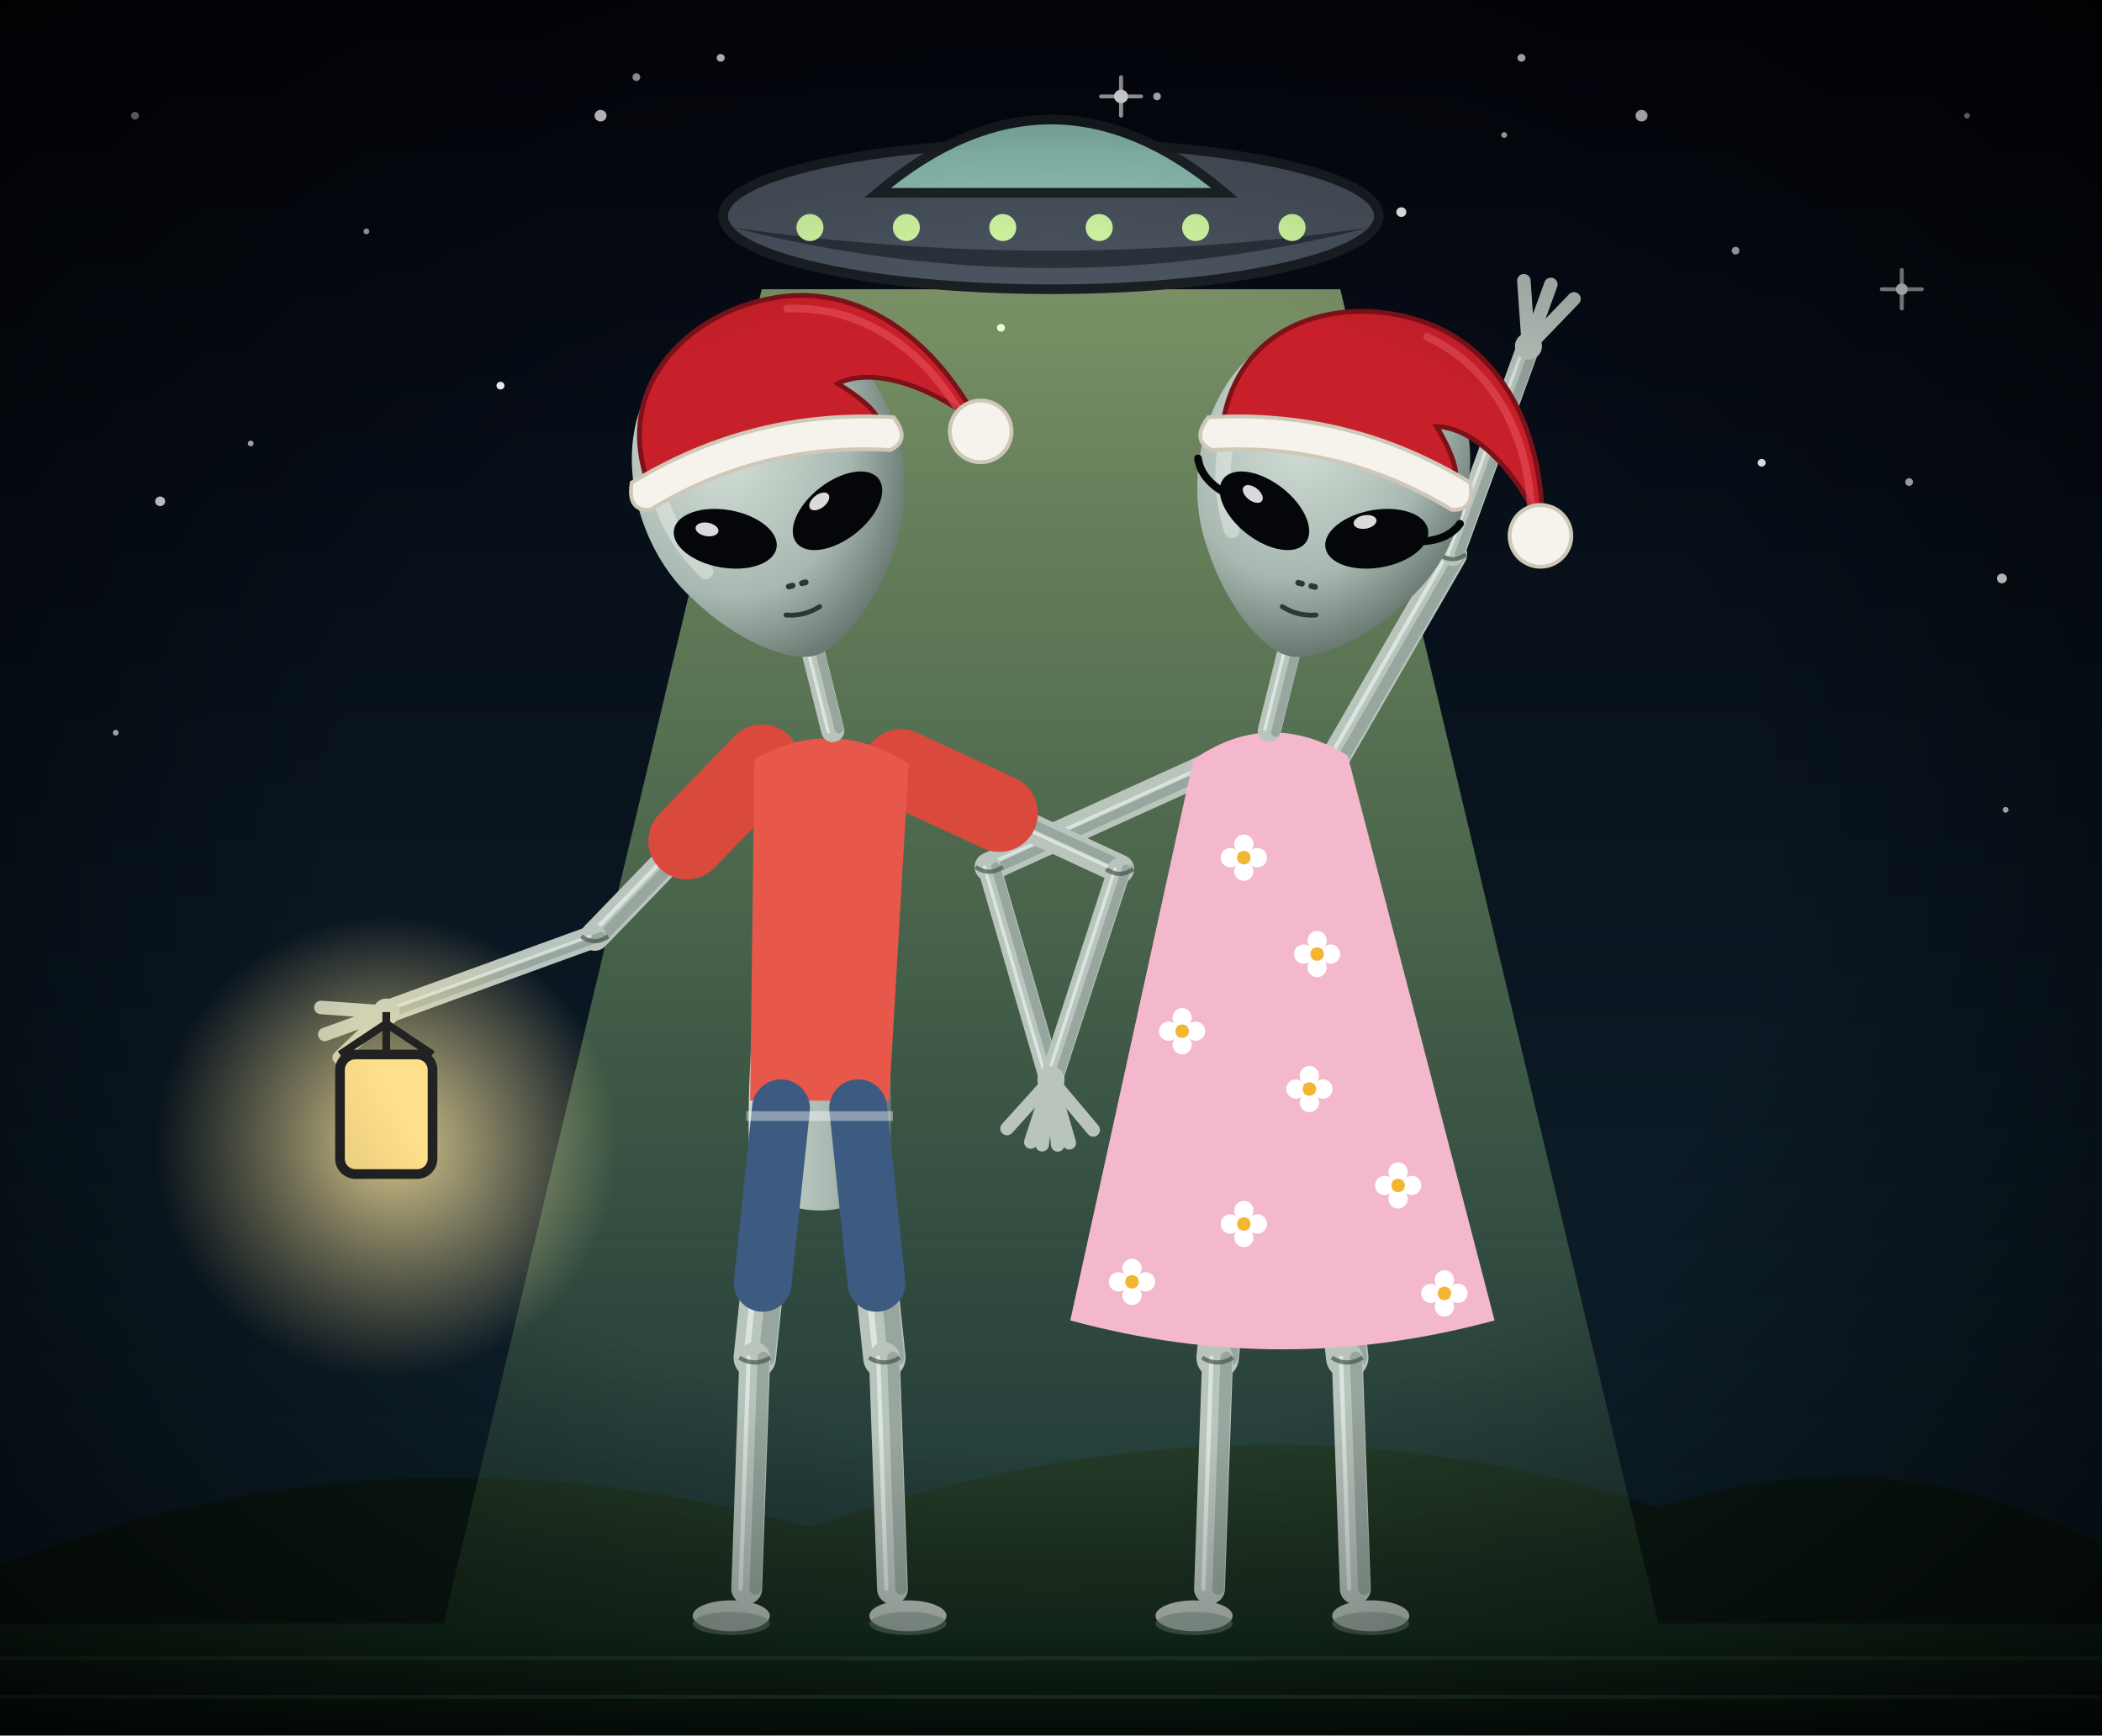
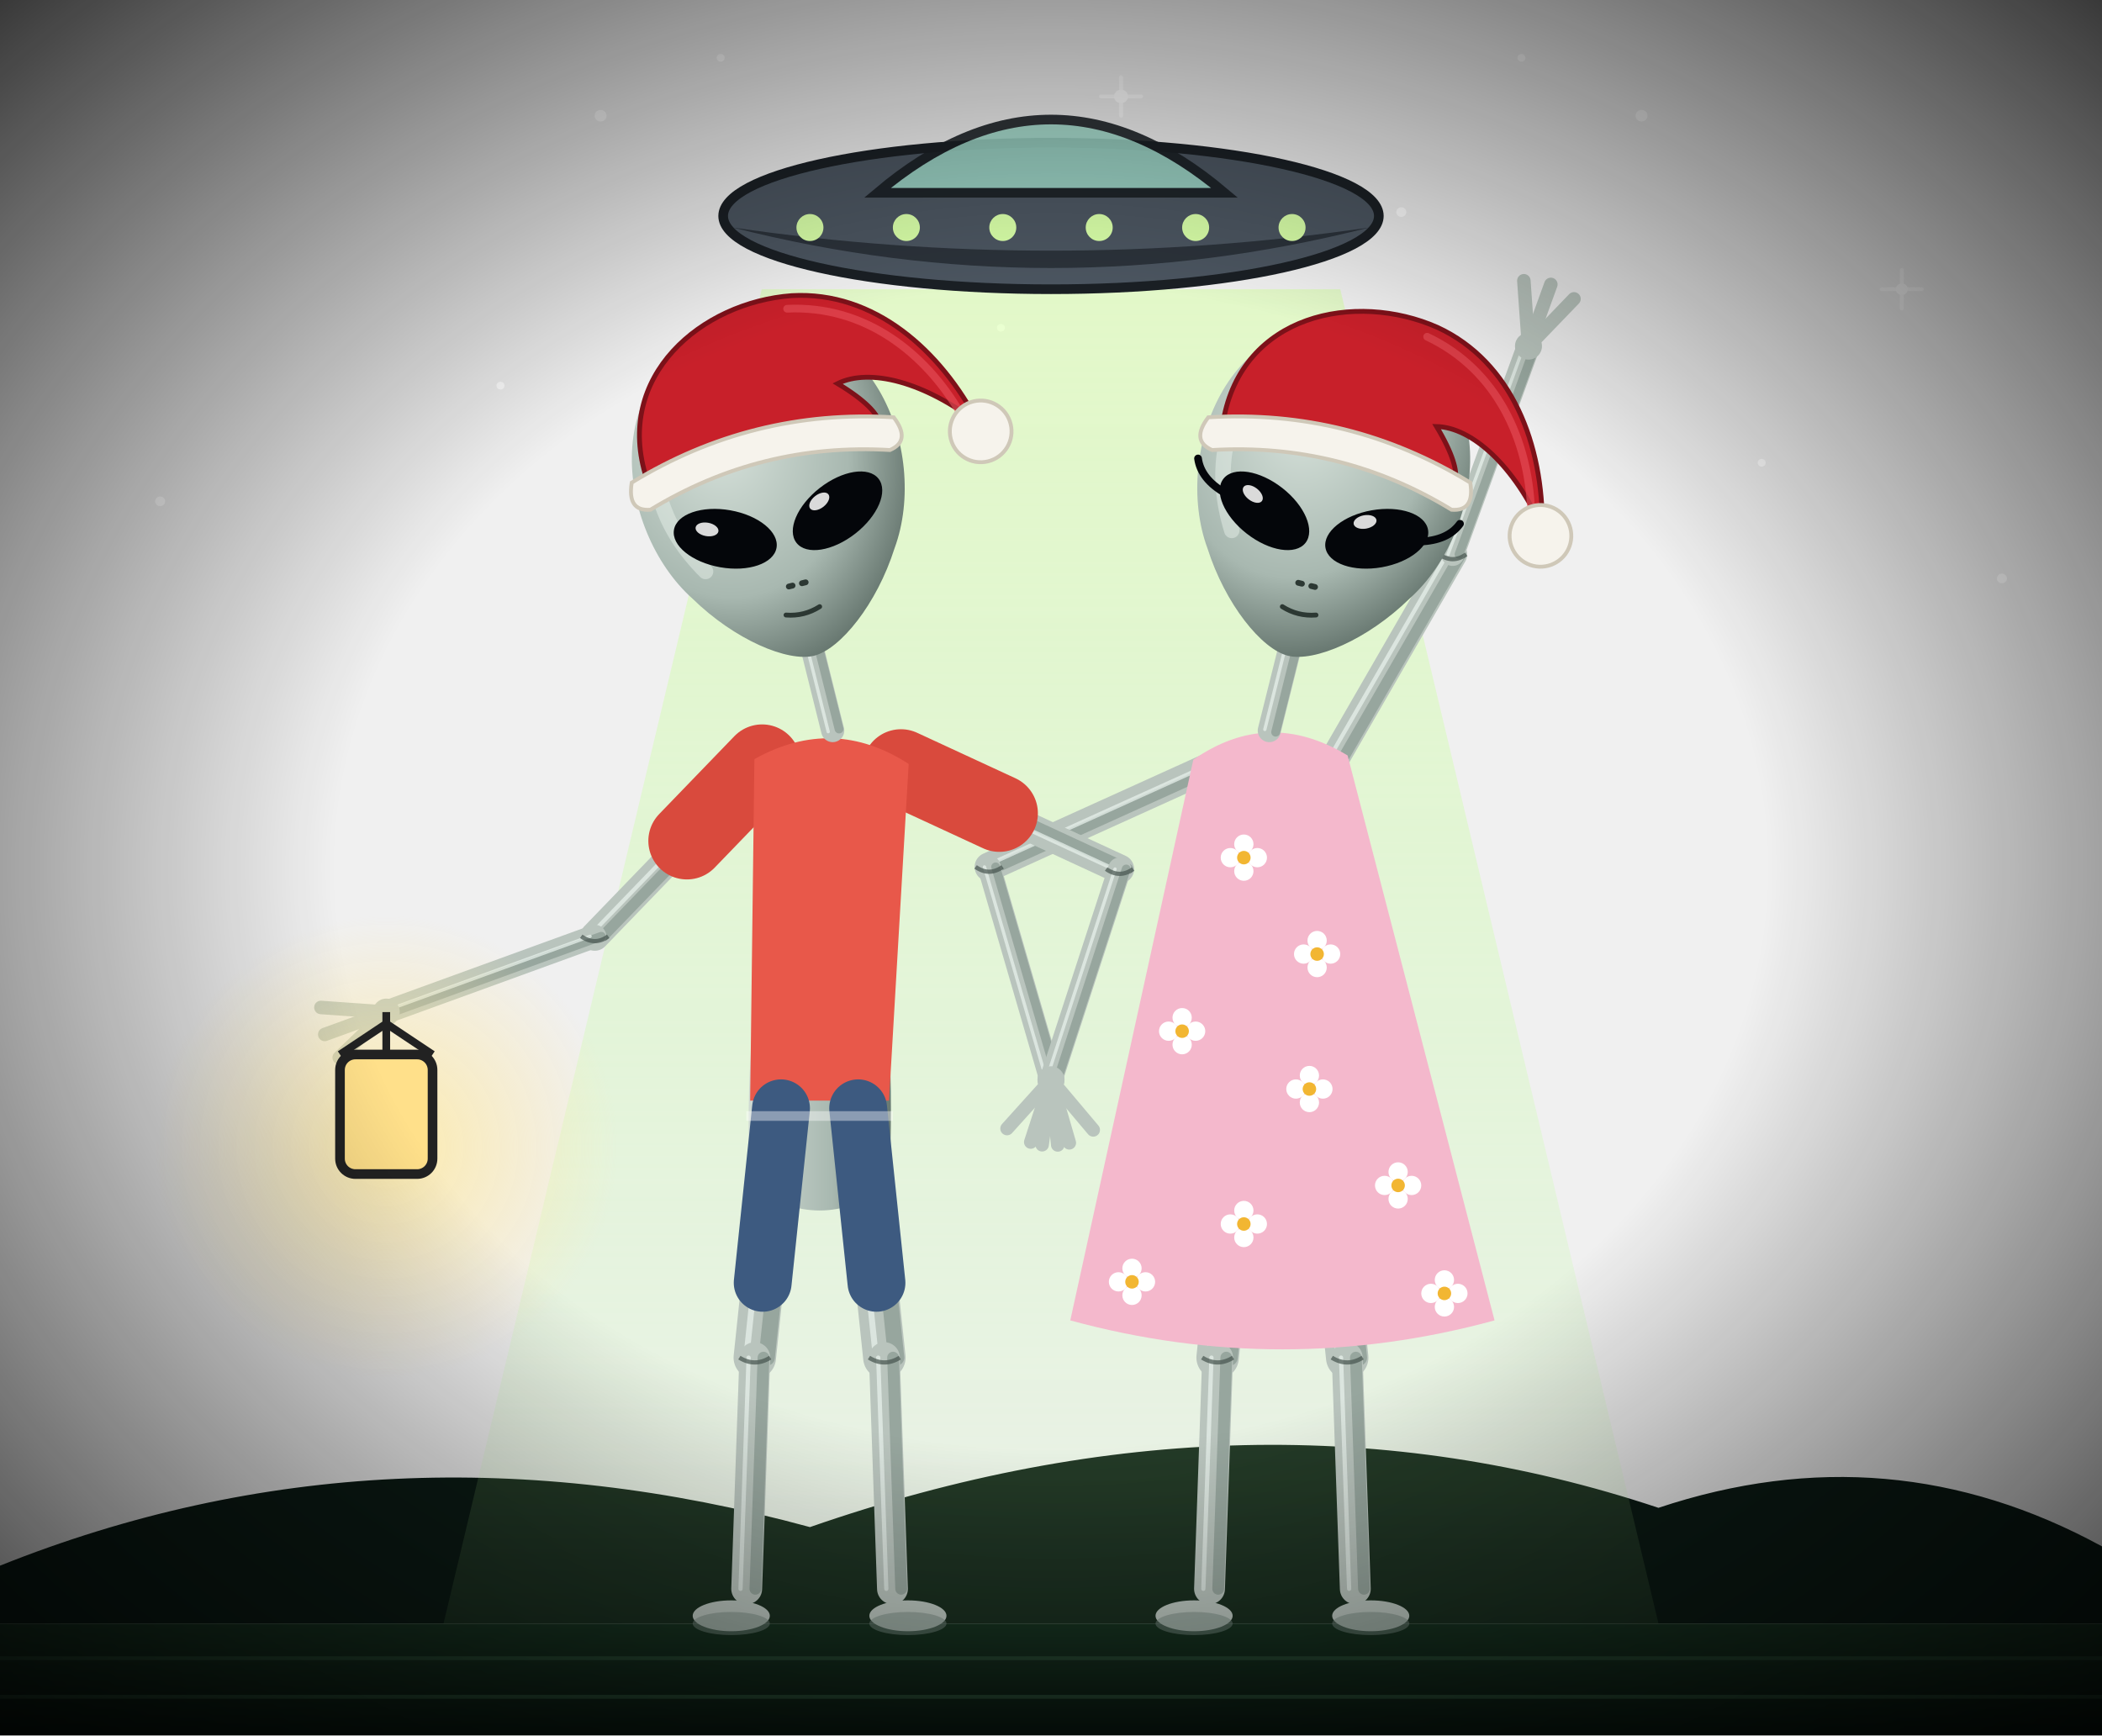
<svg xmlns="http://www.w3.org/2000/svg" viewBox="0 0 1090 900" width="1090" height="900">
  <defs>
    <linearGradient id="wall" x1="0" y1="0" x2="0" y2="1">
      <stop offset="0" stop-color="#050a09" />
      <stop offset="1" stop-color="#132320" />
    </linearGradient>
    <linearGradient id="plastic" x1="0" y1="0" x2="1" y2="0">
      <stop offset="0" stop-color="#cfdad3" />
      <stop offset=".55" stop-color="#a8b8b0" />
      <stop offset="1" stop-color="#5d6f67" />
    </linearGradient>
    <radialGradient id="plastichead" cx=".35" cy=".3" r=".8">
      <stop offset="0" stop-color="#d7e2db" />
      <stop offset=".6" stop-color="#a8b8b0" />
      <stop offset="1" stop-color="#52625b" />
    </radialGradient>
    <linearGradient id="beam" x1="0" y1="0" x2="0" y2="1">
      <stop offset="0" stop-color="#a8ffd8" stop-opacity=".30" />
      <stop offset="1" stop-color="#a8ffd8" stop-opacity="0" />
    </linearGradient>
    <linearGradient id="floor" x1="0" y1="0" x2="0" y2="1">
      <stop offset="0" stop-color="#1c2825" />
      <stop offset="1" stop-color="#0a0f0e" />
    </linearGradient>
    <radialGradient id="vig" cx=".5" cy=".5" r=".75">
      <stop offset=".45" stop-color="#000" stop-opacity="0" />
      <stop offset="1" stop-color="#000" stop-opacity=".85" />
    </radialGradient>
    <radialGradient id="snowg" cx=".35" cy=".3" r=".8">
      <stop offset="0" stop-color="#fff" />
      <stop offset="1" stop-color="#B7C6DA" />
    </radialGradient>
    <radialGradient id="lanternglow" cx=".5" cy=".5" r=".5">
      <stop offset="0" stop-color="#ffe9a0" stop-opacity=".85" />
      <stop offset="1" stop-color="#ffe9a0" stop-opacity="0" />
    </radialGradient>
    <filter id="soft" x="-50%" y="-50%" width="200%" height="200%">
      <feGaussianBlur stdDeviation="3" />
    </filter>
    <filter id="shadow" x="-30%" y="-10%" width="160%" height="130%">
      <feColorMatrix type="matrix" values="0 0 0 0 0  0 0 0 0 0  0 0 0 0 0  0 0 0 .55 0" />
      <feGaussianBlur stdDeviation="7" />
    </filter>
    <filter id="fog" x="-30%" y="-100%" width="160%" height="300%">
      <feGaussianBlur stdDeviation="26" />
    </filter>
    <clipPath id="floorclip">
      <rect y="842" width="1090" height="58" />
    </clipPath>
  </defs>
  <style>@media (prefers-reduced-motion: no-preference) {@keyframes bob-male {0.00% {transform:rotate(0deg)}72.41% {transform:rotate(0deg)}72.41% {transform:rotate(0deg)}74.02% {transform:rotate(-6deg)}75.63% {transform:rotate(5deg)}77.24% {transform:rotate(-4deg)}78.85% {transform:rotate(3deg)}80.46% {transform:rotate(-1.5deg)}82.07% {transform:rotate(0deg)}100.00% {transform:rotate(0deg)}} .hb-male {animation: bob-male 29s ease-in-out infinite; transform-origin: 0px 236px}@keyframes bob-female {0.00% {transform:rotate(0deg)}65.85% {transform:rotate(0deg)}65.85% {transform:rotate(0deg)}66.99% {transform:rotate(-6deg)}68.13% {transform:rotate(5deg)}69.27% {transform:rotate(-4deg)}70.41% {transform:rotate(3deg)}71.54% {transform:rotate(-1.5deg)}72.68% {transform:rotate(0deg)}100.00% {transform:rotate(0deg)}} .hb-female {animation: bob-female 41s ease-in-out infinite; transform-origin: 0px 236px}@keyframes fall{to{transform:translateY(900px)}} .fall{animation:fall linear infinite}@keyframes sway{from{transform:translateX(-22px)}to{transform:translateX(22px)}} .sway{animation:sway ease-in-out infinite alternate}@keyframes drift{from{transform:translateX(-45px)}to{transform:translateX(45px)}} .drift{animation:drift 11s ease-in-out infinite alternate}@keyframes hover{from{transform:translateY(-5px)}to{transform:translateY(7px)}} .hover{animation:hover 3.6s ease-in-out infinite alternate}@keyframes flash{0%,100%,12%,48%,62%{opacity:0}1%{opacity:.22}3%{opacity:0}5%{opacity:.16}9%{opacity:0}51%{opacity:.2}53%{opacity:0}55%{opacity:.14}59%{opacity:0}} .flash{animation:flash 13s linear infinite}@keyframes bolta{0%,100%,12%,62%{opacity:0}1%{opacity:1}3%{opacity:0}5%{opacity:1}9%{opacity:0}} .bolta{animation:bolta 13s linear infinite}@keyframes boltb{0%,100%,48%,62%{opacity:0}51%{opacity:1}53%{opacity:0}55%{opacity:1}59%{opacity:0}} .boltb{animation:boltb 13s linear infinite}}</style>
  <defs>
    <linearGradient id="ubeam" x1="0" y1="0" x2="0" y2="1">
      <stop offset="0" stop-color="#d8ffa8" stop-opacity=".55" />
      <stop offset="1" stop-color="#b6ff9a" stop-opacity=".08" />
    </linearGradient>
    <linearGradient id="nsky" x1="0" y1="0" x2="0" y2="1">
      <stop offset="0" stop-color="#04060f" />
      <stop offset="1" stop-color="#0f2430" />
    </linearGradient>
    <linearGradient id="field" x1="0" y1="0" x2="0" y2="1">
      <stop offset="0" stop-color="#16301f" />
      <stop offset="1" stop-color="#07120c" />
    </linearGradient>
  </defs>
-   <rect width="1090" height="900" fill="url(#nsky)" />
-   <circle cx="70" cy="60" r="2" fill="#fff" opacity=".8" />
-   <circle cx="190" cy="120" r="1.5" fill="#fff" opacity=".8" />
-   <circle cx="330" cy="40" r="2" fill="#fff" opacity=".8" />
-   <circle cx="470" cy="90" r="1.5" fill="#fff" opacity=".8" />
-   <circle cx="600" cy="50" r="2" fill="#fff" opacity=".8" />
-   <circle cx="780" cy="70" r="1.5" fill="#fff" opacity=".8" />
-   <circle cx="900" cy="130" r="2" fill="#fff" opacity=".8" />
-   <circle cx="1020" cy="60" r="1.5" fill="#fff" opacity=".8" />
-   <circle cx="130" cy="230" r="1.5" fill="#fff" opacity=".8" />
-   <circle cx="990" cy="250" r="2" fill="#fff" opacity=".8" />
-   <circle cx="60" cy="380" r="1.5" fill="#fff" opacity=".8" />
-   <circle cx="1040" cy="420" r="1.5" fill="#fff" opacity=".8" />
  <g transform="scale(1.038095 1)">
    <defs>
      <radialGradient id="nightsky-m" cx=".4" cy=".4" r=".7">
        <stop offset="0" stop-color="#FFFDF0" />
        <stop offset="1" stop-color="#D5D2B8" />
      </radialGradient>
    </defs>
    <g fill="#fff">
      <circle cx="300" cy="60" r="3" />
      <circle cx="420" cy="120" r="2.5" />
      <circle cx="560" cy="50" r="3.5" />
      <circle cx="700" cy="110" r="2.5" />
      <circle cx="820" cy="60" r="3" />
      <circle cx="950" cy="150" r="3" />
      <circle cx="80" cy="260" r="2.5" />
      <circle cx="1000" cy="300" r="2.5" />
      <circle cx="250" cy="200" r="2" />
      <circle cx="640" cy="190" r="2" />
      <circle cx="880" cy="240" r="2" />
      <circle cx="500" cy="170" r="2" />
      <circle cx="360" cy="30" r="2" />
      <circle cx="760" cy="30" r="2" />
    </g>
    <g stroke="#fff" stroke-width="2" stroke-linecap="round" opacity=".7">
      <path d="M 560 40 v 20 M 550 50 h 20 M 950 140 v 20 M 940 150 h 20" />
    </g>
  </g>
  <path d="M 0 812 Q 200 732 420 792 Q 650 712 860 782 Q 980 742 1090 802 L 1090 842 L 0 842 Z" fill="#0b1a14" />
  <g class="hover">
    <path d="M 395 150 L 695 150 L 860 842 L 230 842 Z" fill="url(#ubeam)" />
    <ellipse cx="545" cy="112" rx="170" ry="38" fill="#4b5560" stroke="#1a1f24" stroke-width="5" />
    <path d="M 455 100 Q 545 24 635 100 Z" fill="#9fd8c9" stroke="#1a1f24" stroke-width="5" opacity=".9" />
    <path d="M 380 118 Q 545 160 710 118 Q 545 142 380 118 Z" fill="#2b323a" />
    <g fill="#d8ffa8">
      <circle cx="420" cy="118" r="7" />
      <circle cx="470" cy="118" r="7" />
      <circle cx="520" cy="118" r="7" />
      <circle cx="570" cy="118" r="7" />
      <circle cx="620" cy="118" r="7" />
      <circle cx="670" cy="118" r="7" />
    </g>
  </g>
  <rect y="842" width="1090" height="58" fill="url(#field)" />
  <g stroke="#2b4d37" stroke-width="2" opacity=".6">
    <path d="M 0 860 H 1090 M 0 880 H 1090" />
  </g>
  <g transform="translate(665 574.8)">
    <path d="M -20.0 0.0 L -33.6 129.3" stroke="#b9c4bd" stroke-width="22" stroke-linecap="round" fill="none" />
    <path d="M -13.8 0.0 L -27.4 129.3" stroke="#76877f" stroke-width="8.4" stroke-linecap="round" fill="none" opacity=".5" />
    <path d="M -24.4 0.0 L -38.0 129.3" stroke="#eaf3ee" stroke-width="3.1" stroke-linecap="round" fill="none" opacity=".7" />
    <path d="M -33.6 129.3 L -37.8 249.2" stroke="#b9c4bd" stroke-width="16" stroke-linecap="round" fill="none" />
    <path d="M -29.1 129.3 L -33.3 249.2" stroke="#76877f" stroke-width="6.1" stroke-linecap="round" fill="none" opacity=".5" />
    <path d="M -36.8 129.3 L -41.0 249.2" stroke="#eaf3ee" stroke-width="2.2" stroke-linecap="round" fill="none" opacity=".7" />
    <path d="M -41.6 129.3 Q -33.6 134.3 -25.6 129.3" stroke="#46544e" stroke-width="2.2" fill="none" opacity=".7" />
    <ellipse cx="-45.8" cy="263.2" rx="20" ry="8" fill="#b9c4bd" />
    <ellipse cx="-45.8" cy="267.2" rx="20" ry="6" fill="#76877f" opacity=".5" />
    <path d="M 20.0 0.0 L 33.6 129.3" stroke="#b9c4bd" stroke-width="22" stroke-linecap="round" fill="none" />
    <path d="M 26.2 0.0 L 39.7 129.3" stroke="#76877f" stroke-width="8.4" stroke-linecap="round" fill="none" opacity=".5" />
    <path d="M 15.6 0.0 L 29.2 129.3" stroke="#eaf3ee" stroke-width="3.1" stroke-linecap="round" fill="none" opacity=".7" />
    <path d="M 33.6 129.3 L 37.8 249.2" stroke="#b9c4bd" stroke-width="16" stroke-linecap="round" fill="none" />
    <path d="M 38.1 129.3 L 42.3 249.2" stroke="#76877f" stroke-width="6.1" stroke-linecap="round" fill="none" opacity=".5" />
    <path d="M 30.4 129.3 L 34.6 249.2" stroke="#eaf3ee" stroke-width="2.2" stroke-linecap="round" fill="none" opacity=".7" />
    <path d="M 25.6 129.3 Q 33.6 134.3 41.6 129.3" stroke="#46544e" stroke-width="2.2" fill="none" opacity=".7" />
    <ellipse cx="45.8" cy="263.2" rx="20" ry="8" fill="#b9c4bd" />
    <ellipse cx="45.8" cy="267.2" rx="20" ry="6" fill="#76877f" opacity=".5" />
    <path d="M -38.2 -176.8 Q -7.1 -203.9 25.8 -179.0 Q 22.1 -110.4 22.1 -110.4 Q 44.0 -40 40 40 Q 0 66 -40 40 Q -44 -40 -25.9 -109.6 Q -25.9 -109.6 -38.2 -176.8 Z" fill="url(#plastic)" />
    <path d="M -25.9 -108.0 Q -1.9 -103.0 22.1 -108.0" stroke="#46544e" stroke-width="2.2" fill="none" opacity=".7" />
    <path d="M -38.2 -176.8 L -152.1 -125.2" stroke="#b9c4bd" stroke-width="15" stroke-linecap="round" fill="none" />
    <path d="M -34.0 -176.8 L -147.9 -125.2" stroke="#76877f" stroke-width="5.7" stroke-linecap="round" fill="none" opacity=".5" />
    <path d="M -41.2 -176.8 L -155.1 -125.2" stroke="#eaf3ee" stroke-width="2.1" stroke-linecap="round" fill="none" opacity=".7" />
    <path d="M -152.1 -125.2 L -120.0 -14.8" stroke="#b9c4bd" stroke-width="12" stroke-linecap="round" fill="none" />
    <path d="M -148.7 -125.2 L -116.6 -14.8" stroke="#76877f" stroke-width="4.6" stroke-linecap="round" fill="none" opacity=".5" />
    <path d="M -154.5 -125.2 L -122.4 -14.8" stroke="#eaf3ee" stroke-width="1.7" stroke-linecap="round" fill="none" opacity=".7" />
    <path d="M -159.1 -125.2 Q -152.1 -120.2 -145.1 -125.2" stroke="#46544e" stroke-width="2.2" fill="none" opacity=".7" />
    <path d="M 25.8 -179.0 L 88.3 -287.3" stroke="#b9c4bd" stroke-width="15" stroke-linecap="round" fill="none" />
    <path d="M 30.0 -179.0 L 92.5 -287.3" stroke="#76877f" stroke-width="5.7" stroke-linecap="round" fill="none" opacity=".5" />
    <path d="M 22.8 -179.0 L 85.3 -287.3" stroke="#eaf3ee" stroke-width="2.1" stroke-linecap="round" fill="none" opacity=".7" />
    <path d="M 88.3 -287.3 L 127.6 -395.3" stroke="#b9c4bd" stroke-width="12" stroke-linecap="round" fill="none" />
    <path d="M 91.6 -287.3 L 131.0 -395.3" stroke="#76877f" stroke-width="4.6" stroke-linecap="round" fill="none" opacity=".5" />
    <path d="M 85.9 -287.3 L 125.2 -395.3" stroke="#eaf3ee" stroke-width="1.7" stroke-linecap="round" fill="none" opacity=".7" />
    <path d="M 81.3 -287.3 Q 88.3 -282.3 95.3 -287.3" stroke="#46544e" stroke-width="2.2" fill="none" opacity=".7" />
    <path d="M -120.0 -14.8 L -98.1 11.2" stroke="#b9c4bd" stroke-width="7" stroke-linecap="round" fill="none" />
    <path d="M -120.0 -14.8 L -110.5 17.9" stroke="#b9c4bd" stroke-width="7" stroke-linecap="round" fill="none" />
    <path d="M -120.0 -14.8 L -124.6 18.9" stroke="#b9c4bd" stroke-width="7" stroke-linecap="round" fill="none" />
    <circle cx="-120.0" cy="-14.8" r="7" fill="#b9c4bd" />
    <path d="M 127.6 -395.3 L 125.2 -429.2" stroke="#b9c4bd" stroke-width="7" stroke-linecap="round" fill="none" />
    <path d="M 127.6 -395.3 L 139.2 -427.3" stroke="#b9c4bd" stroke-width="7" stroke-linecap="round" fill="none" />
    <path d="M 127.6 -395.3 L 151.2 -419.8" stroke="#b9c4bd" stroke-width="7" stroke-linecap="round" fill="none" />
    <circle cx="127.6" cy="-395.3" r="7" fill="#b9c4bd" />
    <path d="M -46.2 -180.8 Q -7.3 -207.9 33.8 -183.0 L 110.0 110 Q 0 140 -110.0 110 Z" fill="#f4b8cc" />
    <g transform="translate(-20 -130)" fill="#fff">
      <circle cy="-7" r="5" />
      <circle cx="7" r="5" />
      <circle cy="7" r="5" />
      <circle cx="-7" r="5" />
      <circle r="3.5" fill="#f2b632" />
    </g>
    <g transform="translate(18 -80)" fill="#fff">
      <circle cy="-7" r="5" />
      <circle cx="7" r="5" />
      <circle cy="7" r="5" />
      <circle cx="-7" r="5" />
      <circle r="3.5" fill="#f2b632" />
    </g>
    <g transform="translate(-52 -40)" fill="#fff">
      <circle cy="-7" r="5" />
      <circle cx="7" r="5" />
      <circle cy="7" r="5" />
      <circle cx="-7" r="5" />
      <circle r="3.5" fill="#f2b632" />
    </g>
    <g transform="translate(14 -10)" fill="#fff">
      <circle cy="-7" r="5" />
      <circle cx="7" r="5" />
      <circle cy="7" r="5" />
      <circle cx="-7" r="5" />
      <circle r="3.5" fill="#f2b632" />
    </g>
    <g transform="translate(60 40)" fill="#fff">
      <circle cy="-7" r="5" />
      <circle cx="7" r="5" />
      <circle cy="7" r="5" />
      <circle cx="-7" r="5" />
      <circle r="3.5" fill="#f2b632" />
    </g>
    <g transform="translate(-20 60)" fill="#fff">
      <circle cy="-7" r="5" />
      <circle cx="7" r="5" />
      <circle cy="7" r="5" />
      <circle cx="-7" r="5" />
      <circle r="3.5" fill="#f2b632" />
    </g>
    <g transform="translate(84 96)" fill="#fff">
      <circle cy="-7" r="5" />
      <circle cx="7" r="5" />
      <circle cy="7" r="5" />
      <circle cx="-7" r="5" />
      <circle r="3.5" fill="#f2b632" />
    </g>
    <g transform="translate(-78 90)" fill="#fff">
      <circle cy="-7" r="5" />
      <circle cx="7" r="5" />
      <circle cy="7" r="5" />
      <circle cx="-7" r="5" />
      <circle r="3.5" fill="#f2b632" />
    </g>
    <g transform="translate(-6.8 -195.9) rotate(14.0) translate(0 -236)">
      <g class="hb hb-female">
        <path d="M 0.0 236.0 L 0.0 190.0" stroke="#b9c4bd" stroke-width="12" stroke-linecap="round" fill="none" />
        <path d="M 3.4 236.0 L 3.4 190.0" stroke="#76877f" stroke-width="4.6" stroke-linecap="round" fill="none" opacity=".5" />
        <path d="M -2.4 236.0 L -2.4 190.0" stroke="#eaf3ee" stroke-width="1.7" stroke-linecap="round" fill="none" opacity=".7" />
        <path d="M 0 22 C 74 22 84 108 54 152 C 38 178 14 196 0 196 C -14 196 -38 178 -54 152 C -84 108 -74 22 0 22 Z" fill="url(#plastichead)" />
        <path d="M -50 60 Q -68 100 -44 140" stroke="#eaf3ee" stroke-width="8" stroke-linecap="round" fill="none" opacity=".45" />
        <g fill="#04060a">
          <ellipse cx="-30" cy="126" rx="27" ry="15" transform="rotate(24 -30 126)" />
          <ellipse cx="30" cy="126" rx="27" ry="15" transform="rotate(-24 30 126)" />
        </g>
        <g fill="#fff" opacity=".85">
          <ellipse cx="-38" cy="119" rx="6" ry="3.5" transform="rotate(24 -38 119)" />
          <ellipse cx="22" cy="119" rx="6" ry="3.5" transform="rotate(-24 22 119)" />
        </g>
        <path d="M -4 158 h 2 M 3 158 h 2" stroke="#2c3833" stroke-width="3" stroke-linecap="round" />
        <path d="M -9 172 Q 0 175 9 172" stroke="#2c3833" stroke-width="2.5" fill="none" stroke-linecap="round" />
        <path d="M -52 122 q -14 -4 -18 -14 M 52 122 q 14 -4 18 -14" stroke="#04060a" stroke-width="4" stroke-linecap="round" fill="none" />
        <circle cx="0" cy="36" r="7" fill="#f2b632" />
        <path d="M -62 86 C -66 30 -12 4 34 12 C 76 20 102 58 112 100 C 90 72 64 58 46 62 C 58 74 62 82 62 86 Q 0 68 -62 86 Z" fill="#c8202a" stroke="#7d1119" stroke-width="2.5" />
        <path d="M 30 18 C 70 26 94 58 104 92" fill="none" stroke="#e8505a" stroke-width="4" opacity=".6" stroke-linecap="round" />
        <path d="M -70 86 Q 0 64 70 86 Q 76 100 64 102 Q 0 82 -64 102 Q -76 100 -70 86 Z" fill="#f6f3ec" stroke="#cfc8b8" stroke-width="2" />
        <circle cx="112" cy="104" r="16" fill="#f6f3ec" stroke="#cfc8b8" stroke-width="2" />
      </g>
    </g>
  </g>
  <g transform="translate(425 574.8)">
    <path d="M 20.0 0.0 L 33.6 129.3" stroke="#b9c4bd" stroke-width="22" stroke-linecap="round" fill="none" />
    <path d="M 26.2 0.0 L 39.7 129.3" stroke="#76877f" stroke-width="8.4" stroke-linecap="round" fill="none" opacity=".5" />
    <path d="M 15.6 0.0 L 29.2 129.3" stroke="#eaf3ee" stroke-width="3.1" stroke-linecap="round" fill="none" opacity=".7" />
    <path d="M 33.6 129.3 L 37.8 249.2" stroke="#b9c4bd" stroke-width="16" stroke-linecap="round" fill="none" />
    <path d="M 38.1 129.3 L 42.3 249.2" stroke="#76877f" stroke-width="6.1" stroke-linecap="round" fill="none" opacity=".5" />
    <path d="M 30.4 129.3 L 34.6 249.2" stroke="#eaf3ee" stroke-width="2.2" stroke-linecap="round" fill="none" opacity=".7" />
    <path d="M 25.6 129.3 Q 33.6 134.3 41.6 129.3" stroke="#46544e" stroke-width="2.2" fill="none" opacity=".7" />
    <ellipse cx="45.8" cy="263.2" rx="20" ry="8" fill="#b9c4bd" />
    <ellipse cx="45.8" cy="267.2" rx="20" ry="6" fill="#76877f" opacity=".5" />
    <path d="M -20.0 0.0 L -33.6 129.3" stroke="#b9c4bd" stroke-width="22" stroke-linecap="round" fill="none" />
    <path d="M -13.8 0.0 L -27.4 129.3" stroke="#76877f" stroke-width="8.4" stroke-linecap="round" fill="none" opacity=".5" />
    <path d="M -24.4 0.0 L -38.0 129.3" stroke="#eaf3ee" stroke-width="3.1" stroke-linecap="round" fill="none" opacity=".7" />
    <path d="M -33.6 129.3 L -37.8 249.2" stroke="#b9c4bd" stroke-width="16" stroke-linecap="round" fill="none" />
    <path d="M -29.1 129.3 L -33.3 249.2" stroke="#76877f" stroke-width="6.1" stroke-linecap="round" fill="none" opacity=".5" />
    <path d="M -36.8 129.3 L -41.0 249.2" stroke="#eaf3ee" stroke-width="2.2" stroke-linecap="round" fill="none" opacity=".7" />
    <path d="M -41.6 129.3 Q -33.6 134.3 -25.6 129.3" stroke="#46544e" stroke-width="2.2" fill="none" opacity=".7" />
    <ellipse cx="-45.8" cy="263.2" rx="20" ry="8" fill="#b9c4bd" />
    <ellipse cx="-45.8" cy="267.2" rx="20" ry="6" fill="#76877f" opacity=".5" />
    <path d="M -29.8 -179.1 Q 7.1 -203.9 42.2 -176.6 Q 27.9 -109.5 27.9 -109.5 Q 40.0 -40 36 40 Q 0 66 -36 40 Q -40 -40 -24.1 -110.4 Q -24.1 -110.4 -29.8 -179.1 Z" fill="url(#plastic)" />
    <path d="M -24.1 -108.0 Q 1.9 -103.0 27.9 -108.0" stroke="#46544e" stroke-width="2.2" fill="none" opacity=".7" />
    <path d="M 42.2 -176.6 L 155.6 -124.1" stroke="#b9c4bd" stroke-width="15" stroke-linecap="round" fill="none" />
    <path d="M 46.4 -176.6 L 159.8 -124.1" stroke="#76877f" stroke-width="5.7" stroke-linecap="round" fill="none" opacity=".5" />
    <path d="M 39.2 -176.6 L 152.6 -124.1" stroke="#eaf3ee" stroke-width="2.1" stroke-linecap="round" fill="none" opacity=".7" />
    <path d="M 155.6 -124.1 L 120.0 -14.8" stroke="#b9c4bd" stroke-width="12" stroke-linecap="round" fill="none" />
    <path d="M 159.0 -124.1 L 123.4 -14.8" stroke="#76877f" stroke-width="4.6" stroke-linecap="round" fill="none" opacity=".5" />
    <path d="M 153.2 -124.1 L 117.6 -14.8" stroke="#eaf3ee" stroke-width="1.7" stroke-linecap="round" fill="none" opacity=".7" />
    <path d="M 148.6 -124.1 Q 155.6 -119.1 162.6 -124.1" stroke="#46544e" stroke-width="2.2" fill="none" opacity=".7" />
    <path d="M -29.8 -179.1 L -116.6 -89.2" stroke="#b9c4bd" stroke-width="15" stroke-linecap="round" fill="none" />
    <path d="M -25.6 -179.1 L -112.4 -89.2" stroke="#76877f" stroke-width="5.7" stroke-linecap="round" fill="none" opacity=".5" />
    <path d="M -32.8 -179.1 L -119.6 -89.2" stroke="#eaf3ee" stroke-width="2.1" stroke-linecap="round" fill="none" opacity=".7" />
    <path d="M -116.6 -89.2 L -224.7 -49.9" stroke="#b9c4bd" stroke-width="12" stroke-linecap="round" fill="none" />
    <path d="M -113.2 -89.2 L -221.3 -49.9" stroke="#76877f" stroke-width="4.6" stroke-linecap="round" fill="none" opacity=".5" />
    <path d="M -119.0 -89.2 L -227.1 -49.9" stroke="#eaf3ee" stroke-width="1.7" stroke-linecap="round" fill="none" opacity=".7" />
    <path d="M -123.6 -89.2 Q -116.6 -84.2 -109.6 -89.2" stroke="#46544e" stroke-width="2.2" fill="none" opacity=".7" />
    <path d="M 120.0 -14.8 L 123.5 19.0" stroke="#b9c4bd" stroke-width="7" stroke-linecap="round" fill="none" />
    <path d="M 120.0 -14.8 L 109.5 17.5" stroke="#b9c4bd" stroke-width="7" stroke-linecap="round" fill="none" />
    <path d="M 120.0 -14.8 L 97.2 10.5" stroke="#b9c4bd" stroke-width="7" stroke-linecap="round" fill="none" />
    <circle cx="120.0" cy="-14.8" r="7" fill="#b9c4bd" />
    <path d="M -224.7 -49.9 L -249.1 -26.3" stroke="#b9c4bd" stroke-width="7" stroke-linecap="round" fill="none" />
    <path d="M -224.7 -49.9 L -256.6 -38.3" stroke="#b9c4bd" stroke-width="7" stroke-linecap="round" fill="none" />
    <path d="M -224.7 -49.9 L -258.6 -52.3" stroke="#b9c4bd" stroke-width="7" stroke-linecap="round" fill="none" />
    <circle cx="-224.7" cy="-49.9" r="7" fill="#b9c4bd" />
    <path d="M 42.2 -176.6 L 93.2 -153.0" stroke="#d94a3d" stroke-width="40" stroke-linecap="round" fill="none" />
    <path d="M -29.8 -179.1 L -68.8 -138.7" stroke="#d94a3d" stroke-width="40" stroke-linecap="round" fill="none" />
    <path d="M -33.8 -181.1 Q 7.1 -203.9 46.2 -178.6 L 36.0 -4 L -36.0 -4 Z" fill="#e8584a" />
    <path d="M 20.0 0.0 L 29.5 90.5" stroke="#3d5a80" stroke-width="30" stroke-linecap="round" fill="none" />
    <path d="M -20.0 0.0 L -29.5 90.5" stroke="#3d5a80" stroke-width="30" stroke-linecap="round" fill="none" />
    <path d="M -38 4 H 38" stroke="#fff" stroke-width="5" opacity=".4" />
    <g transform="translate(6.8 -195.9) rotate(-14.0) translate(0 -236)">
      <g class="hb hb-male">
        <path d="M 0.0 236.0 L 0.0 190.0" stroke="#b9c4bd" stroke-width="12" stroke-linecap="round" fill="none" />
        <path d="M 3.4 236.0 L 3.4 190.0" stroke="#76877f" stroke-width="4.6" stroke-linecap="round" fill="none" opacity=".5" />
        <path d="M -2.4 236.0 L -2.4 190.0" stroke="#eaf3ee" stroke-width="1.7" stroke-linecap="round" fill="none" opacity=".7" />
        <path d="M 0 22 C 74 22 84 108 54 152 C 38 178 14 196 0 196 C -14 196 -38 178 -54 152 C -84 108 -74 22 0 22 Z" fill="url(#plastichead)" />
        <path d="M -50 60 Q -68 100 -44 140" stroke="#eaf3ee" stroke-width="8" stroke-linecap="round" fill="none" opacity=".45" />
        <g fill="#04060a">
          <ellipse cx="-30" cy="126" rx="27" ry="15" transform="rotate(24 -30 126)" />
          <ellipse cx="30" cy="126" rx="27" ry="15" transform="rotate(-24 30 126)" />
        </g>
        <g fill="#fff" opacity=".85">
          <ellipse cx="-38" cy="119" rx="6" ry="3.5" transform="rotate(24 -38 119)" />
          <ellipse cx="22" cy="119" rx="6" ry="3.5" transform="rotate(-24 22 119)" />
        </g>
        <path d="M -4 158 h 2 M 3 158 h 2" stroke="#2c3833" stroke-width="3" stroke-linecap="round" />
        <path d="M -9 172 Q 0 175 9 172" stroke="#2c3833" stroke-width="2.5" fill="none" stroke-linecap="round" />
        <path d="M -62 86 C -66 30 -12 4 34 12 C 76 20 102 58 112 100 C 90 72 64 58 46 62 C 58 74 62 82 62 86 Q 0 68 -62 86 Z" fill="#c8202a" stroke="#7d1119" stroke-width="2.5" />
        <path d="M 30 18 C 70 26 94 58 104 92" fill="none" stroke="#e8505a" stroke-width="4" opacity=".6" stroke-linecap="round" />
        <path d="M -70 86 Q 0 64 70 86 Q 76 100 64 102 Q 0 82 -64 102 Q -76 100 -70 86 Z" fill="#f6f3ec" stroke="#cfc8b8" stroke-width="2" />
        <circle cx="112" cy="104" r="16" fill="#f6f3ec" stroke="#cfc8b8" stroke-width="2" />
      </g>
    </g>
    <circle cx="-224.7" cy="20.1" r="120" fill="url(#lanternglow)" />
    <path d="M -224.7 -49.9 L -224.7 -27.9" stroke="#222" stroke-width="4" />
    <rect x="-248.7" y="-27.9" width="48" height="62" rx="8" fill="#ffe08a" stroke="#222" stroke-width="5" />
    <path d="M -248.7 -27.9 L -224.7 -43.9 L -200.7 -27.9" fill="none" stroke="#222" stroke-width="4" />
  </g>
  <rect width="1090" height="900" fill="url(#vig)" />
</svg>
